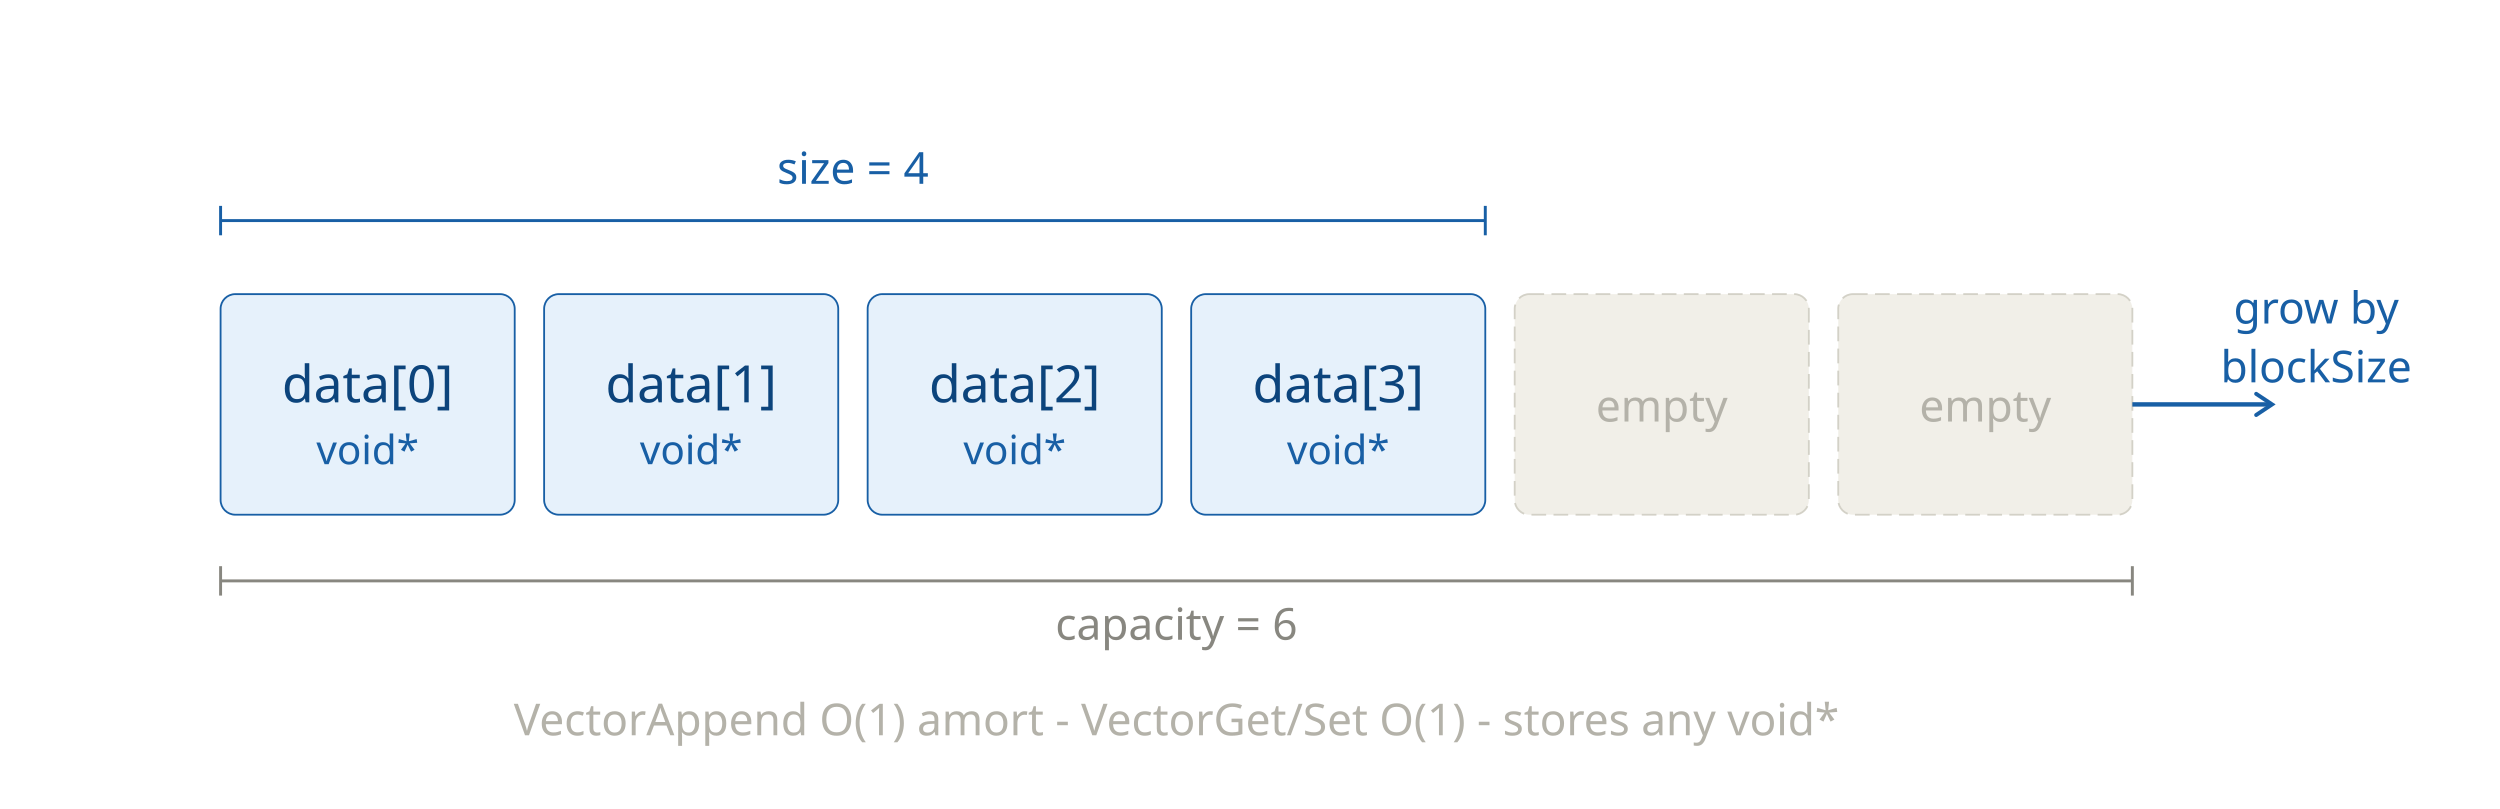
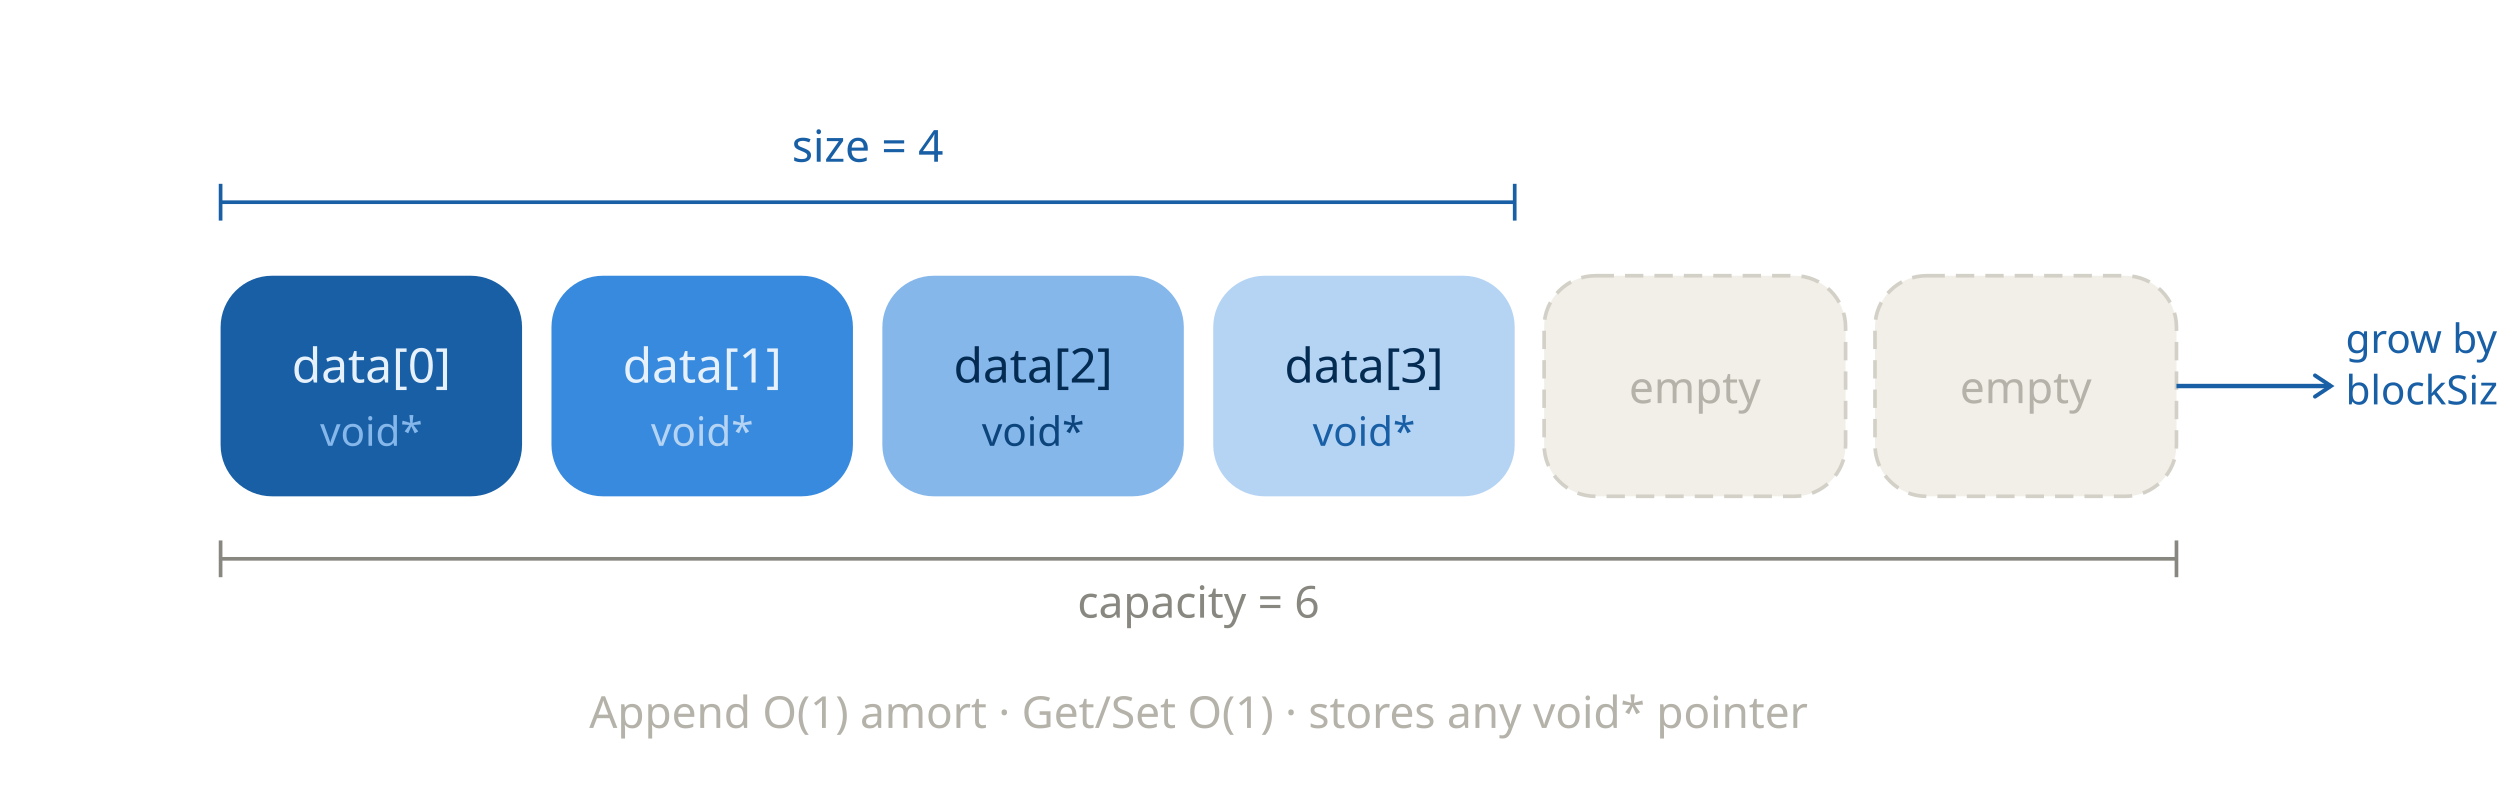
<svg xmlns="http://www.w3.org/2000/svg" width="680" height="220" viewBox="0 0 680 220" role="img">
  <defs>
    <marker id="ag" viewBox="0 0 10 10" refX="8" refY="5" markerWidth="6" markerHeight="6" orient="auto-start-reverse">
      <path d="M2 1L8 5L2 9" fill="none" stroke="#185FA5" stroke-width="1.5" stroke-linecap="round" />
    </marker>
  </defs>
-   <rect x="60" y="80" width="80" height="60" rx="4" fill="#E6F1FB" stroke="#185FA5" stroke-width="0.5" />
-   <text font-family="sans-serif" font-size="14" font-weight="500" x="100" y="104" text-anchor="middle" dominant-baseline="central" fill="#0C447C">data[0]</text>
-   <text font-family="sans-serif" font-size="11" x="100" y="122" text-anchor="middle" dominant-baseline="central" fill="#185FA5">void*</text>
-   <rect x="148" y="80" width="80" height="60" rx="4" fill="#E6F1FB" stroke="#185FA5" stroke-width="0.5" />
-   <text font-family="sans-serif" font-size="14" font-weight="500" x="188" y="104" text-anchor="middle" dominant-baseline="central" fill="#0C447C">data[1]</text>
-   <text font-family="sans-serif" font-size="11" x="188" y="122" text-anchor="middle" dominant-baseline="central" fill="#185FA5">void*</text>
-   <rect x="236" y="80" width="80" height="60" rx="4" fill="#E6F1FB" stroke="#185FA5" stroke-width="0.5" />
-   <text font-family="sans-serif" font-size="14" font-weight="500" x="276" y="104" text-anchor="middle" dominant-baseline="central" fill="#0C447C">data[2]</text>
-   <text font-family="sans-serif" font-size="11" x="276" y="122" text-anchor="middle" dominant-baseline="central" fill="#185FA5">void*</text>
-   <rect x="324" y="80" width="80" height="60" rx="4" fill="#E6F1FB" stroke="#185FA5" stroke-width="0.5" />
-   <text font-family="sans-serif" font-size="14" font-weight="500" x="364" y="104" text-anchor="middle" dominant-baseline="central" fill="#0C447C">data[3]</text>
-   <text font-family="sans-serif" font-size="11" x="364" y="122" text-anchor="middle" dominant-baseline="central" fill="#185FA5">void*</text>
-   <rect x="412" y="80" width="80" height="60" rx="4" fill="#F1EFE8" stroke="#D3D1C7" stroke-width="0.5" stroke-dasharray="4 2" />
-   <text font-family="sans-serif" font-size="12" x="452" y="110" text-anchor="middle" dominant-baseline="central" fill="#B4B2A9">empty</text>
-   <rect x="500" y="80" width="80" height="60" rx="4" fill="#F1EFE8" stroke="#D3D1C7" stroke-width="0.5" stroke-dasharray="4 2" />
-   <text font-family="sans-serif" font-size="12" x="540" y="110" text-anchor="middle" dominant-baseline="central" fill="#B4B2A9">empty</text>
-   <line x1="60" y1="60" x2="404" y2="60" stroke="#185FA5" stroke-width="0.8" />
-   <line x1="60" y1="56" x2="60" y2="64" stroke="#185FA5" stroke-width="0.8" />
-   <line x1="404" y1="56" x2="404" y2="64" stroke="#185FA5" stroke-width="0.8" />
-   <text font-family="sans-serif" font-size="12" x="232" y="50" text-anchor="middle" fill="#185FA5">size = 4</text>
-   <line x1="60" y1="158" x2="580" y2="158" stroke="#888780" stroke-width="0.8" />
-   <line x1="60" y1="154" x2="60" y2="162" stroke="#888780" stroke-width="0.8" />
-   <line x1="580" y1="154" x2="580" y2="162" stroke="#888780" stroke-width="0.8" />
-   <text font-family="sans-serif" font-size="12" x="320" y="174" text-anchor="middle" fill="#888780">capacity = 6</text>
-   <text font-family="sans-serif" font-size="12" x="630" y="88" text-anchor="middle" fill="#185FA5">grow by</text>
-   <text font-family="sans-serif" font-size="12" x="630" y="104" text-anchor="middle" fill="#185FA5">blockSize</text>
-   <line x1="580" y1="110" x2="618" y2="110" stroke="#185FA5" stroke-width="1.2" marker-end="url(#ag)" />
-   <text font-family="sans-serif" font-size="12" x="320" y="200" text-anchor="middle" fill="#B4B2A9">VectorAppend O(1) amort - VectorGet/Set O(1) - stores any void*</text>
+   <rect x="60" y="75" width="82" height="60" rx="14" fill="#185FA5" />
+   <text font-family="sans-serif" font-size="13" font-weight="500" x="101" y="99" text-anchor="middle" dominant-baseline="central" fill="#E6F1FB">data[0]</text>
+   <text font-family="sans-serif" font-size="11" x="101" y="117" text-anchor="middle" dominant-baseline="central" fill="#85B7EB">void*</text>
+   <rect x="150" y="75" width="82" height="60" rx="14" fill="#378ADD" />
+   <text font-family="sans-serif" font-size="13" font-weight="500" x="191" y="99" text-anchor="middle" dominant-baseline="central" fill="#E6F1FB">data[1]</text>
+   <text font-family="sans-serif" font-size="11" x="191" y="117" text-anchor="middle" dominant-baseline="central" fill="#B5D4F4">void*</text>
+   <rect x="240" y="75" width="82" height="60" rx="14" fill="#85B7EB" />
+   <text font-family="sans-serif" font-size="13" font-weight="500" x="281" y="99" text-anchor="middle" dominant-baseline="central" fill="#042C53">data[2]</text>
+   <text font-family="sans-serif" font-size="11" x="281" y="117" text-anchor="middle" dominant-baseline="central" fill="#0C447C">void*</text>
+   <rect x="330" y="75" width="82" height="60" rx="14" fill="#B5D4F4" />
+   <text font-family="sans-serif" font-size="13" font-weight="500" x="371" y="99" text-anchor="middle" dominant-baseline="central" fill="#042C53">data[3]</text>
+   <text font-family="sans-serif" font-size="11" x="371" y="117" text-anchor="middle" dominant-baseline="central" fill="#185FA5">void*</text>
+   <rect x="420" y="75" width="82" height="60" rx="14" fill="#F1EFE8" stroke="#D3D1C7" stroke-width="1" stroke-dasharray="5 3" />
+   <text font-family="sans-serif" font-size="12" x="461" y="105" text-anchor="middle" dominant-baseline="central" fill="#B4B2A9">empty</text>
+   <rect x="510" y="75" width="82" height="60" rx="14" fill="#F1EFE8" stroke="#D3D1C7" stroke-width="1" stroke-dasharray="5 3" />
+   <text font-family="sans-serif" font-size="12" x="551" y="105" text-anchor="middle" dominant-baseline="central" fill="#B4B2A9">empty</text>
+   <line x1="60" y1="55" x2="412" y2="55" stroke="#185FA5" stroke-width="1" />
+   <line x1="60" y1="50" x2="60" y2="60" stroke="#185FA5" stroke-width="1" />
+   <line x1="412" y1="50" x2="412" y2="60" stroke="#185FA5" stroke-width="1" />
+   <text font-family="sans-serif" font-size="12" x="236" y="44" text-anchor="middle" fill="#185FA5" font-weight="500">size = 4</text>
+   <line x1="60" y1="152" x2="592" y2="152" stroke="#888780" stroke-width="1" />
+   <line x1="60" y1="147" x2="60" y2="157" stroke="#888780" stroke-width="1" />
+   <line x1="592" y1="147" x2="592" y2="157" stroke="#888780" stroke-width="1" />
+   <text font-family="sans-serif" font-size="12" x="326" y="168" text-anchor="middle" fill="#888780">capacity = 6</text>
+   <line x1="592" y1="105" x2="634" y2="105" stroke="#185FA5" stroke-width="1.2" marker-end="url(#ag)" />
+   <text font-family="sans-serif" font-size="11" x="638" y="96" fill="#185FA5">grow by</text>
+   <text font-family="sans-serif" font-size="11" x="638" y="110" fill="#185FA5">blockSize</text>
+   <text font-family="sans-serif" font-size="12" x="326" y="198" text-anchor="middle" fill="#B4B2A9">Append O(1) amort · Get/Set O(1) · stores any void* pointer</text>
</svg>
